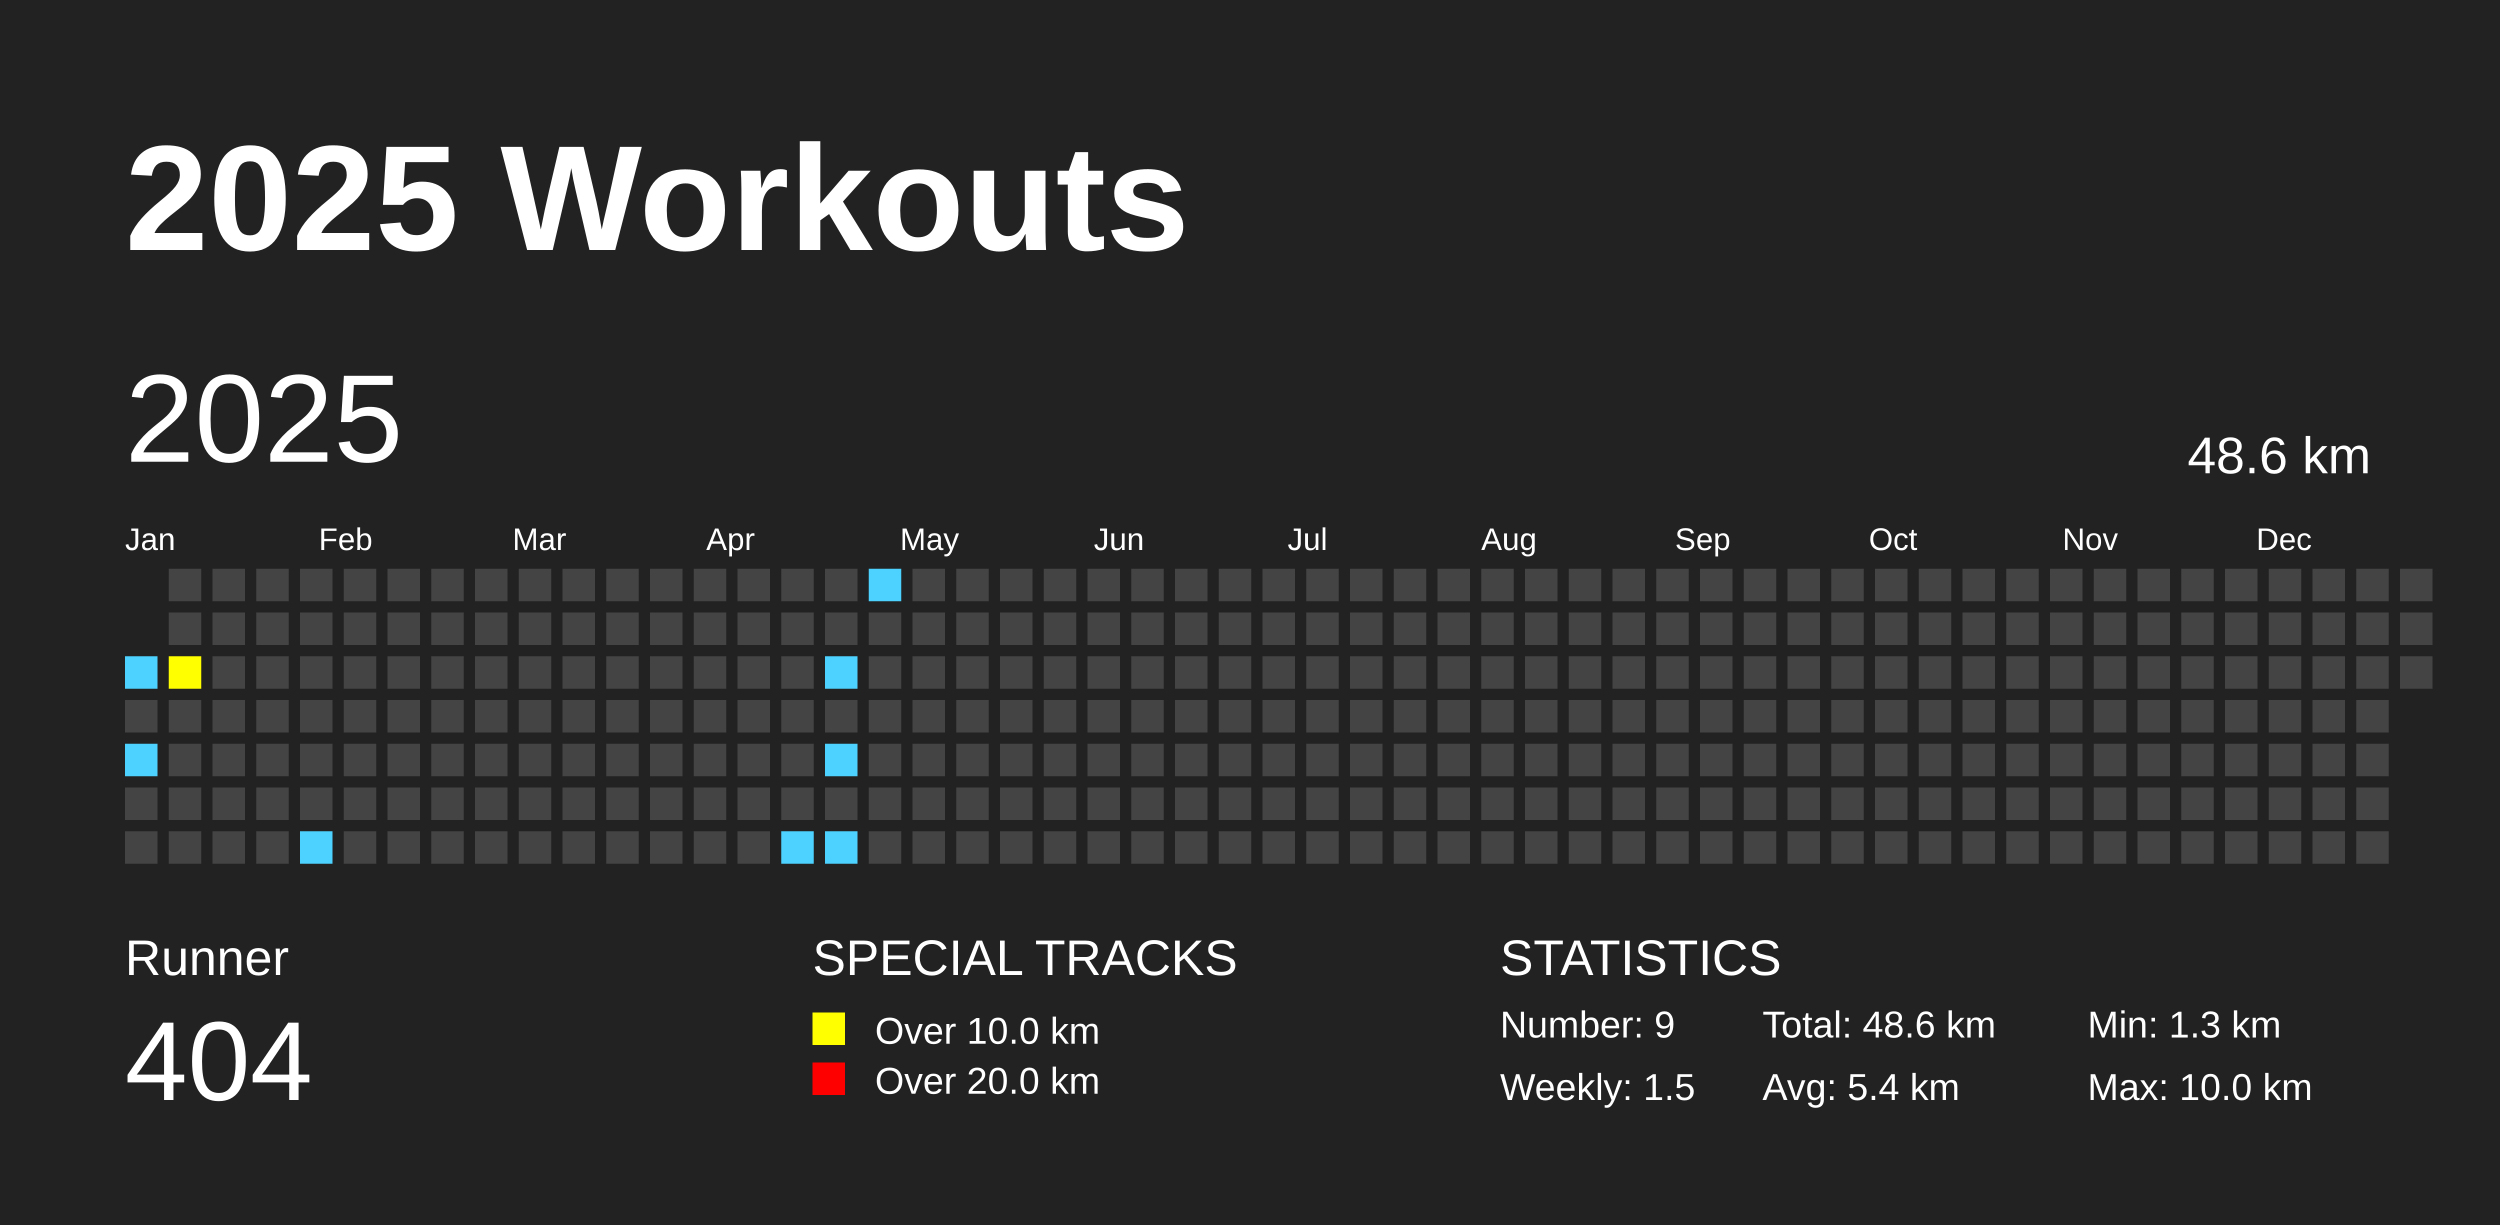
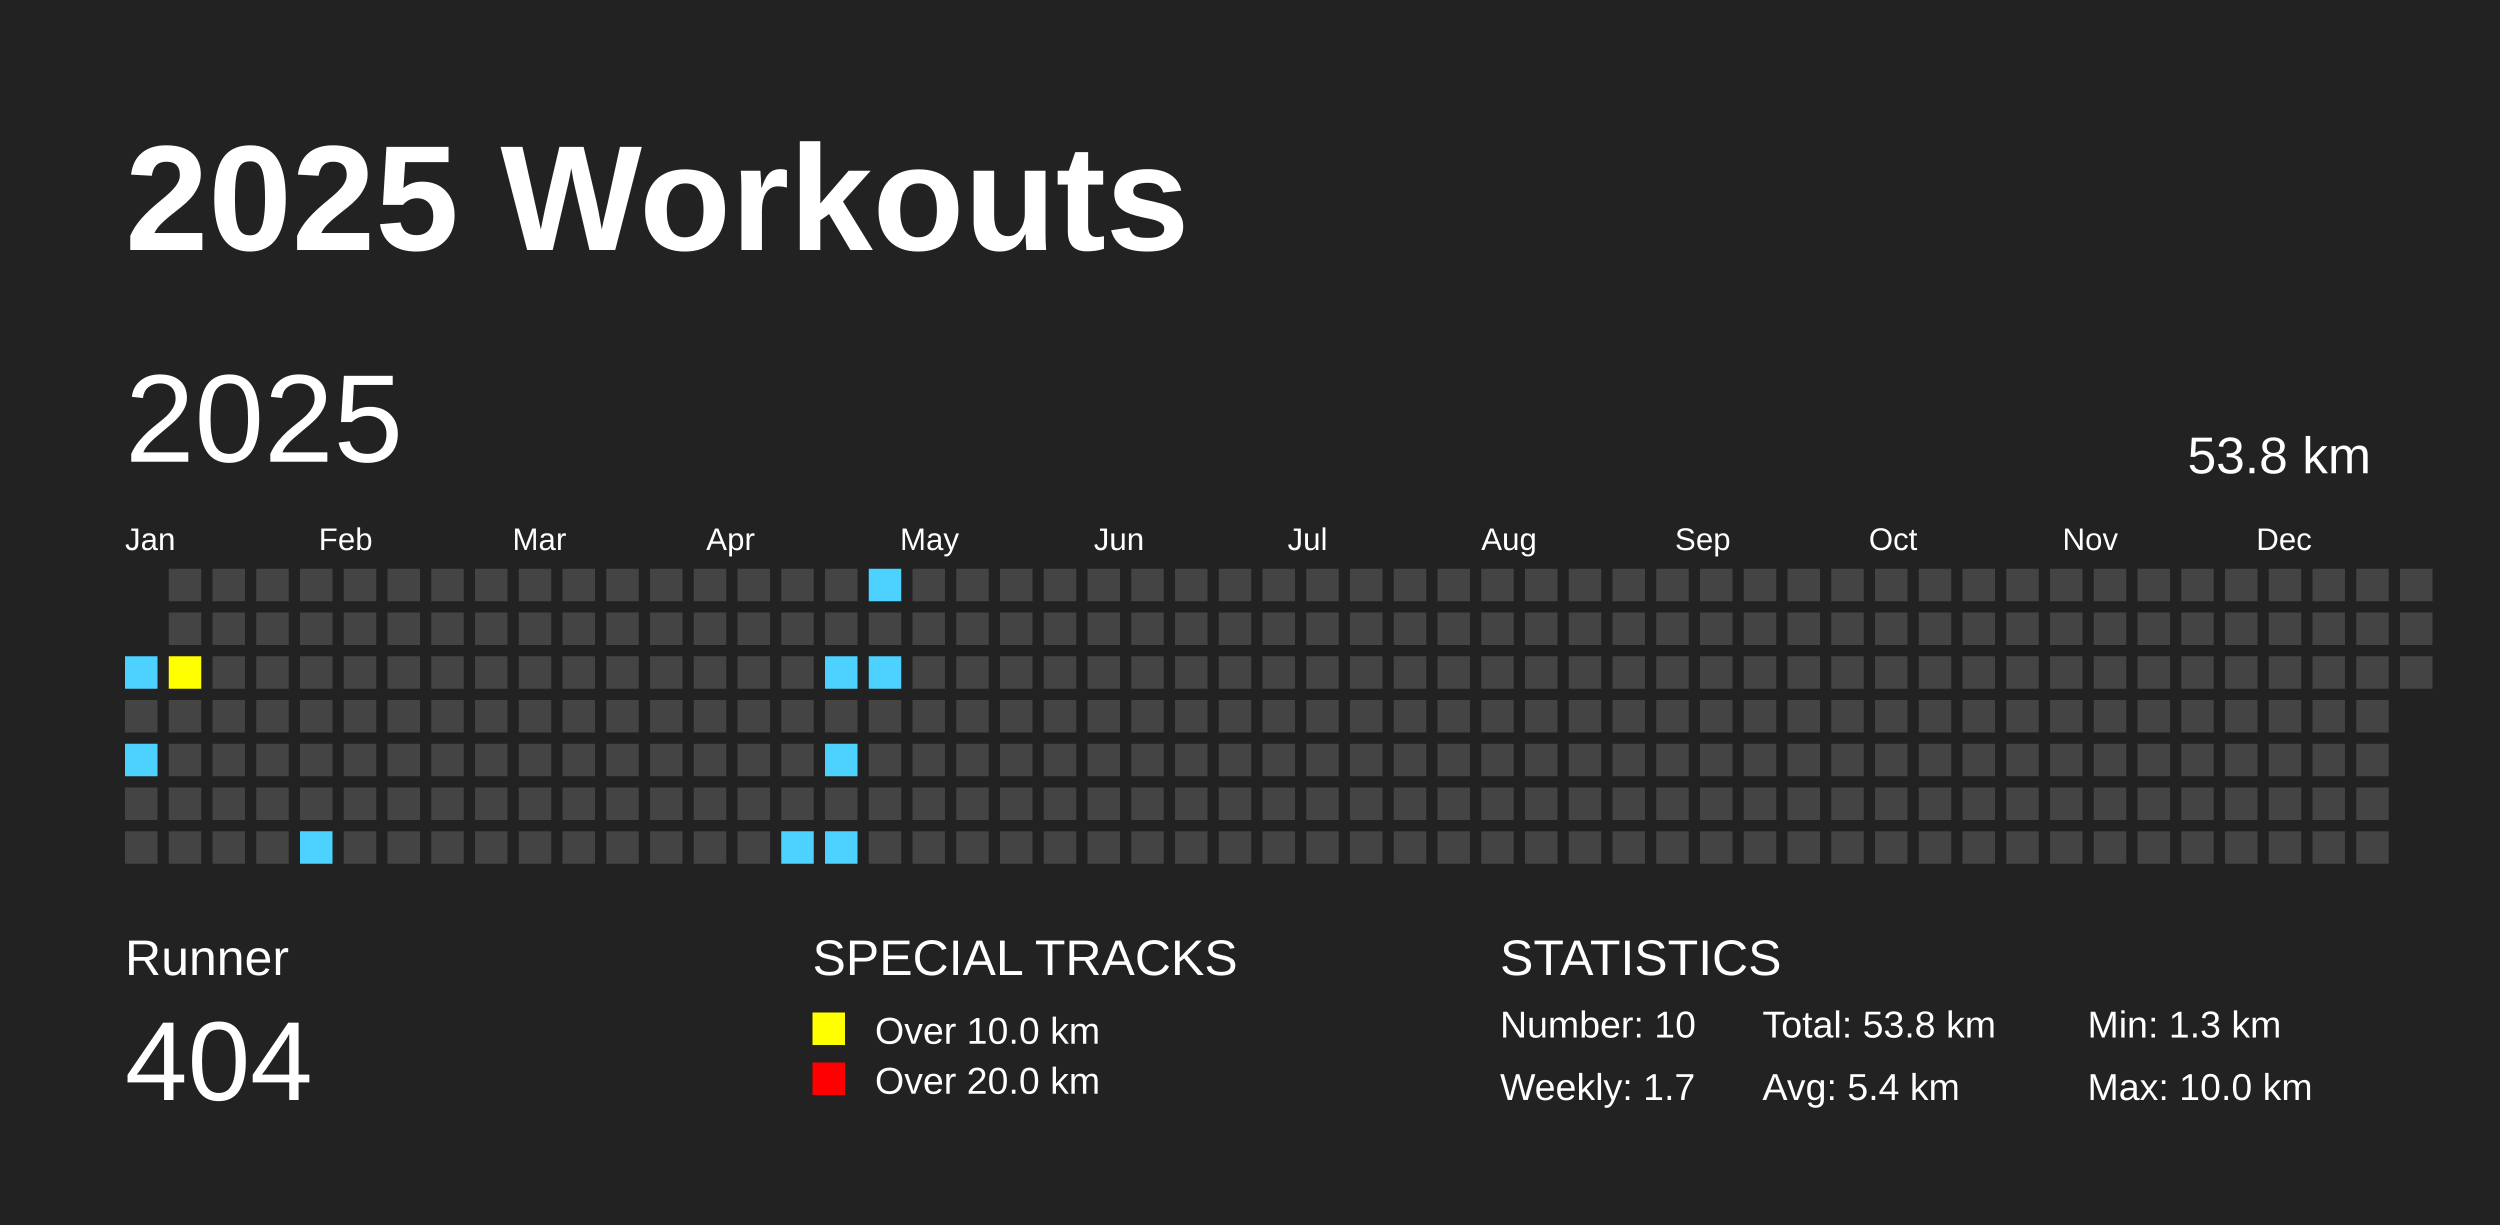
<svg xmlns="http://www.w3.org/2000/svg" baseProfile="full" height="98mm" version="1.1" viewBox="0,0,200,98" width="200mm">
  <defs />
  <rect fill="#222222" height="98" width="200" x="0" y="0" />
  <text fill="#FFFFFF" style="font-size:12px; font-family:Arial; font-weight:bold;" x="10" y="20">2025 Workouts</text>
  <text fill="#FFFFFF" style="font-size:4px; font-family:Arial" x="10" y="78">Runner</text>
  <text fill="#FFFFFF" style="font-size:9px; font-family:Arial" x="10" y="88">404</text>
  <text fill="#FFFFFF" style="font-size:4px; font-family:Arial" x="65" y="78">SPECIAL TRACKS</text>
  <rect fill="yellow" height="2.6" width="2.6" x="65" y="81" />
  <text fill="#FFFFFF" style="font-size:3px; font-family:Arial" x="70" y="83.5">Over 10.0 km</text>
  <rect fill="red" height="2.6" width="2.6" x="65" y="85" />
  <text fill="#FFFFFF" style="font-size:3px; font-family:Arial" x="70" y="87.5">Over 20.0 km</text>
  <text fill="#FFFFFF" style="font-size:4px; font-family:Arial" x="120" y="78">STATISTICS</text>
-   <text fill="#FFFFFF" style="font-size:3px; font-family:Arial" x="120" y="83">Number: 9</text>
-   <text fill="#FFFFFF" style="font-size:3px; font-family:Arial" x="120" y="88">Weekly: 1.5</text>
-   <text fill="#FFFFFF" style="font-size:3px; font-family:Arial" x="141" y="83">Total: 48.6 km</text>
+   <text fill="#FFFFFF" style="font-size:3px; font-family:Arial" x="120" y="83">Number: 10</text>
+   <text fill="#FFFFFF" style="font-size:3px; font-family:Arial" x="120" y="88">Weekly: 1.7</text>
+   <text fill="#FFFFFF" style="font-size:3px; font-family:Arial" x="141" y="83">Total: 53.8 km</text>
  <text fill="#FFFFFF" style="font-size:3px; font-family:Arial" x="141" y="88">Avg: 5.4 km</text>
  <text fill="#FFFFFF" style="font-size:3px; font-family:Arial" x="167" y="83">Min: 1.3 km</text>
  <text fill="#FFFFFF" style="font-size:3px; font-family:Arial" x="167" y="88">Max: 10.0 km</text>
  <text dominant-baseline="hanging" fill="#FFFFFF" style="font-size:10.0px; font-family:Arial;" x="10" y="30">2025</text>
-   <text dominant-baseline="hanging" fill="#FFFFFF" style="font-size:4.125px; font-family:Arial;" x="175" y="35">48.6 km</text>
+   <text dominant-baseline="hanging" fill="#FFFFFF" style="font-size:4.125px; font-family:Arial;" x="175" y="35">53.8 km</text>
  <text fill="#FFFFFF" style="font-size:2.5px; font-family:Arial" x="10.0" y="44">Jan</text>
  <text fill="#FFFFFF" style="font-size:2.5px; font-family:Arial" x="25.5" y="44">Feb</text>
  <text fill="#FFFFFF" style="font-size:2.5px; font-family:Arial" x="41.0" y="44">Mar</text>
  <text fill="#FFFFFF" style="font-size:2.5px; font-family:Arial" x="56.5" y="44">Apr</text>
  <text fill="#FFFFFF" style="font-size:2.5px; font-family:Arial" x="72.0" y="44">May</text>
  <text fill="#FFFFFF" style="font-size:2.5px; font-family:Arial" x="87.5" y="44">Jun</text>
  <text fill="#FFFFFF" style="font-size:2.5px; font-family:Arial" x="103.0" y="44">Jul</text>
  <text fill="#FFFFFF" style="font-size:2.5px; font-family:Arial" x="118.5" y="44">Aug</text>
  <text fill="#FFFFFF" style="font-size:2.5px; font-family:Arial" x="134.0" y="44">Sep</text>
  <text fill="#FFFFFF" style="font-size:2.5px; font-family:Arial" x="149.5" y="44">Oct</text>
  <text fill="#FFFFFF" style="font-size:2.5px; font-family:Arial" x="165.0" y="44">Nov</text>
  <text fill="#FFFFFF" style="font-size:2.5px; font-family:Arial" x="180.5" y="44">Dec</text>
  <rect fill="#4DD2FF" height="2.6" width="2.6" x="10.0" y="52.5" />
  <rect fill="#444444" height="2.6" width="2.6" x="10.0" y="56.0" />
  <rect fill="#4DD2FF" height="2.6" width="2.6" x="10.0" y="59.5" />
  <rect fill="#444444" height="2.6" width="2.6" x="10.0" y="63.0" />
  <rect fill="#444444" height="2.6" width="2.6" x="10.0" y="66.5" />
  <rect fill="#444444" height="2.6" width="2.6" x="13.5" y="45.5" />
  <rect fill="#444444" height="2.6" width="2.6" x="13.5" y="49.0" />
  <rect fill="yellow" height="2.6" width="2.6" x="13.5" y="52.5" />
  <rect fill="#444444" height="2.6" width="2.6" x="13.5" y="56.0" />
  <rect fill="#444444" height="2.6" width="2.6" x="13.5" y="59.5" />
  <rect fill="#444444" height="2.6" width="2.6" x="13.5" y="63.0" />
  <rect fill="#444444" height="2.6" width="2.6" x="13.5" y="66.5" />
  <rect fill="#444444" height="2.6" width="2.6" x="17.0" y="45.5" />
  <rect fill="#444444" height="2.6" width="2.6" x="17.0" y="49.0" />
  <rect fill="#444444" height="2.6" width="2.6" x="17.0" y="52.5" />
  <rect fill="#444444" height="2.6" width="2.6" x="17.0" y="56.0" />
  <rect fill="#444444" height="2.6" width="2.6" x="17.0" y="59.5" />
  <rect fill="#444444" height="2.6" width="2.6" x="17.0" y="63.0" />
  <rect fill="#444444" height="2.6" width="2.6" x="17.0" y="66.5" />
  <rect fill="#444444" height="2.6" width="2.6" x="20.5" y="45.5" />
  <rect fill="#444444" height="2.6" width="2.6" x="20.5" y="49.0" />
  <rect fill="#444444" height="2.6" width="2.6" x="20.5" y="52.5" />
  <rect fill="#444444" height="2.6" width="2.6" x="20.5" y="56.0" />
  <rect fill="#444444" height="2.6" width="2.6" x="20.5" y="59.5" />
  <rect fill="#444444" height="2.6" width="2.6" x="20.5" y="63.0" />
  <rect fill="#444444" height="2.6" width="2.6" x="20.5" y="66.5" />
  <rect fill="#444444" height="2.6" width="2.6" x="24.0" y="45.5" />
  <rect fill="#444444" height="2.6" width="2.6" x="24.0" y="49.0" />
  <rect fill="#444444" height="2.6" width="2.6" x="24.0" y="52.5" />
  <rect fill="#444444" height="2.6" width="2.6" x="24.0" y="56.0" />
  <rect fill="#444444" height="2.6" width="2.6" x="24.0" y="59.5" />
  <rect fill="#444444" height="2.6" width="2.6" x="24.0" y="63.0" />
  <rect fill="#4DD2FF" height="2.6" width="2.6" x="24.0" y="66.5" />
  <rect fill="#444444" height="2.6" width="2.6" x="27.5" y="45.5" />
  <rect fill="#444444" height="2.6" width="2.6" x="27.5" y="49.0" />
  <rect fill="#444444" height="2.6" width="2.6" x="27.5" y="52.5" />
  <rect fill="#444444" height="2.6" width="2.6" x="27.5" y="56.0" />
  <rect fill="#444444" height="2.6" width="2.6" x="27.5" y="59.5" />
  <rect fill="#444444" height="2.6" width="2.6" x="27.5" y="63.0" />
  <rect fill="#444444" height="2.6" width="2.6" x="27.5" y="66.5" />
  <rect fill="#444444" height="2.6" width="2.6" x="31.0" y="45.5" />
  <rect fill="#444444" height="2.6" width="2.6" x="31.0" y="49.0" />
  <rect fill="#444444" height="2.6" width="2.6" x="31.0" y="52.5" />
  <rect fill="#444444" height="2.6" width="2.6" x="31.0" y="56.0" />
  <rect fill="#444444" height="2.6" width="2.6" x="31.0" y="59.5" />
  <rect fill="#444444" height="2.6" width="2.6" x="31.0" y="63.0" />
  <rect fill="#444444" height="2.6" width="2.6" x="31.0" y="66.5" />
  <rect fill="#444444" height="2.6" width="2.6" x="34.5" y="45.5" />
  <rect fill="#444444" height="2.6" width="2.6" x="34.5" y="49.0" />
  <rect fill="#444444" height="2.6" width="2.6" x="34.5" y="52.5" />
  <rect fill="#444444" height="2.6" width="2.6" x="34.5" y="56.0" />
  <rect fill="#444444" height="2.6" width="2.6" x="34.5" y="59.5" />
  <rect fill="#444444" height="2.6" width="2.6" x="34.5" y="63.0" />
  <rect fill="#444444" height="2.6" width="2.6" x="34.5" y="66.5" />
  <rect fill="#444444" height="2.6" width="2.6" x="38.0" y="45.5" />
  <rect fill="#444444" height="2.6" width="2.6" x="38.0" y="49.0" />
  <rect fill="#444444" height="2.6" width="2.6" x="38.0" y="52.5" />
  <rect fill="#444444" height="2.6" width="2.6" x="38.0" y="56.0" />
  <rect fill="#444444" height="2.6" width="2.6" x="38.0" y="59.5" />
  <rect fill="#444444" height="2.6" width="2.6" x="38.0" y="63.0" />
  <rect fill="#444444" height="2.6" width="2.6" x="38.0" y="66.5" />
  <rect fill="#444444" height="2.6" width="2.6" x="41.5" y="45.5" />
  <rect fill="#444444" height="2.6" width="2.6" x="41.5" y="49.0" />
  <rect fill="#444444" height="2.6" width="2.6" x="41.5" y="52.5" />
  <rect fill="#444444" height="2.6" width="2.6" x="41.5" y="56.0" />
  <rect fill="#444444" height="2.6" width="2.6" x="41.5" y="59.5" />
  <rect fill="#444444" height="2.6" width="2.6" x="41.5" y="63.0" />
  <rect fill="#444444" height="2.6" width="2.6" x="41.5" y="66.5" />
  <rect fill="#444444" height="2.6" width="2.6" x="45.0" y="45.5" />
  <rect fill="#444444" height="2.6" width="2.6" x="45.0" y="49.0" />
  <rect fill="#444444" height="2.6" width="2.6" x="45.0" y="52.5" />
  <rect fill="#444444" height="2.6" width="2.6" x="45.0" y="56.0" />
  <rect fill="#444444" height="2.6" width="2.6" x="45.0" y="59.5" />
  <rect fill="#444444" height="2.6" width="2.6" x="45.0" y="63.0" />
  <rect fill="#444444" height="2.6" width="2.6" x="45.0" y="66.5" />
  <rect fill="#444444" height="2.6" width="2.6" x="48.5" y="45.5" />
  <rect fill="#444444" height="2.6" width="2.6" x="48.5" y="49.0" />
  <rect fill="#444444" height="2.6" width="2.6" x="48.5" y="52.5" />
  <rect fill="#444444" height="2.6" width="2.6" x="48.5" y="56.0" />
  <rect fill="#444444" height="2.6" width="2.6" x="48.5" y="59.5" />
  <rect fill="#444444" height="2.6" width="2.6" x="48.5" y="63.0" />
  <rect fill="#444444" height="2.6" width="2.6" x="48.5" y="66.5" />
  <rect fill="#444444" height="2.6" width="2.6" x="52.0" y="45.5" />
  <rect fill="#444444" height="2.6" width="2.6" x="52.0" y="49.0" />
  <rect fill="#444444" height="2.6" width="2.6" x="52.0" y="52.5" />
  <rect fill="#444444" height="2.6" width="2.6" x="52.0" y="56.0" />
  <rect fill="#444444" height="2.6" width="2.6" x="52.0" y="59.5" />
  <rect fill="#444444" height="2.6" width="2.6" x="52.0" y="63.0" />
  <rect fill="#444444" height="2.6" width="2.6" x="52.0" y="66.5" />
  <rect fill="#444444" height="2.6" width="2.6" x="55.5" y="45.5" />
  <rect fill="#444444" height="2.6" width="2.6" x="55.5" y="49.0" />
  <rect fill="#444444" height="2.6" width="2.6" x="55.5" y="52.5" />
  <rect fill="#444444" height="2.6" width="2.6" x="55.5" y="56.0" />
  <rect fill="#444444" height="2.6" width="2.6" x="55.5" y="59.5" />
  <rect fill="#444444" height="2.6" width="2.6" x="55.5" y="63.0" />
  <rect fill="#444444" height="2.6" width="2.6" x="55.5" y="66.5" />
  <rect fill="#444444" height="2.6" width="2.6" x="59.0" y="45.5" />
  <rect fill="#444444" height="2.6" width="2.6" x="59.0" y="49.0" />
  <rect fill="#444444" height="2.6" width="2.6" x="59.0" y="52.5" />
  <rect fill="#444444" height="2.6" width="2.6" x="59.0" y="56.0" />
  <rect fill="#444444" height="2.6" width="2.6" x="59.0" y="59.5" />
  <rect fill="#444444" height="2.6" width="2.6" x="59.0" y="63.0" />
  <rect fill="#444444" height="2.6" width="2.6" x="59.0" y="66.5" />
  <rect fill="#444444" height="2.6" width="2.6" x="62.5" y="45.5" />
  <rect fill="#444444" height="2.6" width="2.6" x="62.5" y="49.0" />
  <rect fill="#444444" height="2.6" width="2.6" x="62.5" y="52.5" />
  <rect fill="#444444" height="2.6" width="2.6" x="62.5" y="56.0" />
  <rect fill="#444444" height="2.6" width="2.6" x="62.5" y="59.5" />
  <rect fill="#444444" height="2.6" width="2.6" x="62.5" y="63.0" />
  <rect fill="#4DD2FF" height="2.6" width="2.6" x="62.5" y="66.5" />
  <rect fill="#444444" height="2.6" width="2.6" x="66.0" y="45.5" />
  <rect fill="#444444" height="2.6" width="2.6" x="66.0" y="49.0" />
  <rect fill="#4DD2FF" height="2.6" width="2.6" x="66.0" y="52.5" />
  <rect fill="#444444" height="2.6" width="2.6" x="66.0" y="56.0" />
  <rect fill="#4DD2FF" height="2.6" width="2.6" x="66.0" y="59.5" />
  <rect fill="#444444" height="2.6" width="2.6" x="66.0" y="63.0" />
  <rect fill="#4DD2FF" height="2.6" width="2.6" x="66.0" y="66.5" />
  <rect fill="#4DD2FF" height="2.6" width="2.6" x="69.5" y="45.5" />
  <rect fill="#444444" height="2.6" width="2.6" x="69.5" y="49.0" />
-   <rect fill="#444444" height="2.6" width="2.6" x="69.5" y="52.5" />
+   <rect fill="#4DD2FF" height="2.6" width="2.6" x="69.5" y="52.5" />
  <rect fill="#444444" height="2.6" width="2.6" x="69.5" y="56.0" />
  <rect fill="#444444" height="2.6" width="2.6" x="69.5" y="59.5" />
  <rect fill="#444444" height="2.6" width="2.6" x="69.5" y="63.0" />
  <rect fill="#444444" height="2.6" width="2.6" x="69.5" y="66.5" />
  <rect fill="#444444" height="2.6" width="2.6" x="73.0" y="45.5" />
  <rect fill="#444444" height="2.6" width="2.6" x="73.0" y="49.0" />
  <rect fill="#444444" height="2.6" width="2.6" x="73.0" y="52.5" />
  <rect fill="#444444" height="2.6" width="2.6" x="73.0" y="56.0" />
  <rect fill="#444444" height="2.6" width="2.6" x="73.0" y="59.5" />
  <rect fill="#444444" height="2.6" width="2.6" x="73.0" y="63.0" />
  <rect fill="#444444" height="2.6" width="2.6" x="73.0" y="66.5" />
  <rect fill="#444444" height="2.6" width="2.6" x="76.5" y="45.5" />
  <rect fill="#444444" height="2.6" width="2.6" x="76.5" y="49.0" />
  <rect fill="#444444" height="2.6" width="2.6" x="76.5" y="52.5" />
  <rect fill="#444444" height="2.6" width="2.6" x="76.5" y="56.0" />
  <rect fill="#444444" height="2.6" width="2.6" x="76.5" y="59.5" />
  <rect fill="#444444" height="2.6" width="2.6" x="76.5" y="63.0" />
  <rect fill="#444444" height="2.6" width="2.6" x="76.5" y="66.5" />
  <rect fill="#444444" height="2.6" width="2.6" x="80.0" y="45.5" />
  <rect fill="#444444" height="2.6" width="2.6" x="80.0" y="49.0" />
  <rect fill="#444444" height="2.6" width="2.6" x="80.0" y="52.5" />
  <rect fill="#444444" height="2.6" width="2.6" x="80.0" y="56.0" />
  <rect fill="#444444" height="2.6" width="2.6" x="80.0" y="59.5" />
  <rect fill="#444444" height="2.6" width="2.6" x="80.0" y="63.0" />
  <rect fill="#444444" height="2.6" width="2.6" x="80.0" y="66.5" />
  <rect fill="#444444" height="2.6" width="2.6" x="83.5" y="45.5" />
  <rect fill="#444444" height="2.6" width="2.6" x="83.5" y="49.0" />
  <rect fill="#444444" height="2.6" width="2.6" x="83.5" y="52.5" />
  <rect fill="#444444" height="2.6" width="2.6" x="83.5" y="56.0" />
  <rect fill="#444444" height="2.6" width="2.6" x="83.5" y="59.5" />
  <rect fill="#444444" height="2.6" width="2.6" x="83.5" y="63.0" />
  <rect fill="#444444" height="2.6" width="2.6" x="83.5" y="66.5" />
  <rect fill="#444444" height="2.6" width="2.6" x="87.0" y="45.5" />
  <rect fill="#444444" height="2.6" width="2.6" x="87.0" y="49.0" />
  <rect fill="#444444" height="2.6" width="2.6" x="87.0" y="52.5" />
  <rect fill="#444444" height="2.6" width="2.6" x="87.0" y="56.0" />
  <rect fill="#444444" height="2.6" width="2.6" x="87.0" y="59.5" />
  <rect fill="#444444" height="2.6" width="2.6" x="87.0" y="63.0" />
  <rect fill="#444444" height="2.6" width="2.6" x="87.0" y="66.5" />
  <rect fill="#444444" height="2.6" width="2.6" x="90.5" y="45.5" />
  <rect fill="#444444" height="2.6" width="2.6" x="90.5" y="49.0" />
  <rect fill="#444444" height="2.6" width="2.6" x="90.5" y="52.5" />
  <rect fill="#444444" height="2.6" width="2.6" x="90.5" y="56.0" />
  <rect fill="#444444" height="2.6" width="2.6" x="90.5" y="59.5" />
  <rect fill="#444444" height="2.6" width="2.6" x="90.5" y="63.0" />
  <rect fill="#444444" height="2.6" width="2.6" x="90.5" y="66.5" />
  <rect fill="#444444" height="2.6" width="2.6" x="94.0" y="45.5" />
  <rect fill="#444444" height="2.6" width="2.6" x="94.0" y="49.0" />
  <rect fill="#444444" height="2.6" width="2.6" x="94.0" y="52.5" />
  <rect fill="#444444" height="2.6" width="2.6" x="94.0" y="56.0" />
  <rect fill="#444444" height="2.6" width="2.6" x="94.0" y="59.5" />
  <rect fill="#444444" height="2.6" width="2.6" x="94.0" y="63.0" />
  <rect fill="#444444" height="2.6" width="2.6" x="94.0" y="66.5" />
  <rect fill="#444444" height="2.6" width="2.6" x="97.5" y="45.5" />
  <rect fill="#444444" height="2.6" width="2.6" x="97.5" y="49.0" />
  <rect fill="#444444" height="2.6" width="2.6" x="97.5" y="52.5" />
  <rect fill="#444444" height="2.6" width="2.6" x="97.5" y="56.0" />
  <rect fill="#444444" height="2.6" width="2.6" x="97.5" y="59.5" />
  <rect fill="#444444" height="2.6" width="2.6" x="97.5" y="63.0" />
  <rect fill="#444444" height="2.6" width="2.6" x="97.5" y="66.5" />
  <rect fill="#444444" height="2.6" width="2.6" x="101.0" y="45.5" />
  <rect fill="#444444" height="2.6" width="2.6" x="101.0" y="49.0" />
  <rect fill="#444444" height="2.6" width="2.6" x="101.0" y="52.5" />
  <rect fill="#444444" height="2.6" width="2.6" x="101.0" y="56.0" />
  <rect fill="#444444" height="2.6" width="2.6" x="101.0" y="59.5" />
  <rect fill="#444444" height="2.6" width="2.6" x="101.0" y="63.0" />
  <rect fill="#444444" height="2.6" width="2.6" x="101.0" y="66.5" />
  <rect fill="#444444" height="2.6" width="2.6" x="104.5" y="45.5" />
  <rect fill="#444444" height="2.6" width="2.6" x="104.5" y="49.0" />
  <rect fill="#444444" height="2.6" width="2.6" x="104.5" y="52.5" />
  <rect fill="#444444" height="2.6" width="2.6" x="104.5" y="56.0" />
  <rect fill="#444444" height="2.6" width="2.6" x="104.5" y="59.5" />
  <rect fill="#444444" height="2.6" width="2.6" x="104.5" y="63.0" />
  <rect fill="#444444" height="2.6" width="2.6" x="104.5" y="66.5" />
  <rect fill="#444444" height="2.6" width="2.6" x="108.0" y="45.5" />
  <rect fill="#444444" height="2.6" width="2.6" x="108.0" y="49.0" />
  <rect fill="#444444" height="2.6" width="2.6" x="108.0" y="52.5" />
  <rect fill="#444444" height="2.6" width="2.6" x="108.0" y="56.0" />
  <rect fill="#444444" height="2.6" width="2.6" x="108.0" y="59.5" />
  <rect fill="#444444" height="2.6" width="2.6" x="108.0" y="63.0" />
  <rect fill="#444444" height="2.6" width="2.6" x="108.0" y="66.5" />
  <rect fill="#444444" height="2.6" width="2.6" x="111.5" y="45.5" />
  <rect fill="#444444" height="2.6" width="2.6" x="111.5" y="49.0" />
  <rect fill="#444444" height="2.6" width="2.6" x="111.5" y="52.5" />
  <rect fill="#444444" height="2.6" width="2.6" x="111.5" y="56.0" />
  <rect fill="#444444" height="2.6" width="2.6" x="111.5" y="59.5" />
  <rect fill="#444444" height="2.6" width="2.6" x="111.5" y="63.0" />
  <rect fill="#444444" height="2.6" width="2.6" x="111.5" y="66.5" />
  <rect fill="#444444" height="2.6" width="2.6" x="115.0" y="45.5" />
  <rect fill="#444444" height="2.6" width="2.6" x="115.0" y="49.0" />
  <rect fill="#444444" height="2.6" width="2.6" x="115.0" y="52.5" />
  <rect fill="#444444" height="2.6" width="2.6" x="115.0" y="56.0" />
  <rect fill="#444444" height="2.6" width="2.6" x="115.0" y="59.5" />
  <rect fill="#444444" height="2.6" width="2.6" x="115.0" y="63.0" />
  <rect fill="#444444" height="2.6" width="2.6" x="115.0" y="66.5" />
  <rect fill="#444444" height="2.6" width="2.6" x="118.5" y="45.5" />
  <rect fill="#444444" height="2.6" width="2.6" x="118.5" y="49.0" />
  <rect fill="#444444" height="2.6" width="2.6" x="118.5" y="52.5" />
  <rect fill="#444444" height="2.6" width="2.6" x="118.5" y="56.0" />
  <rect fill="#444444" height="2.6" width="2.6" x="118.5" y="59.5" />
  <rect fill="#444444" height="2.6" width="2.6" x="118.5" y="63.0" />
  <rect fill="#444444" height="2.6" width="2.6" x="118.5" y="66.5" />
  <rect fill="#444444" height="2.6" width="2.6" x="122.0" y="45.5" />
  <rect fill="#444444" height="2.6" width="2.6" x="122.0" y="49.0" />
  <rect fill="#444444" height="2.6" width="2.6" x="122.0" y="52.5" />
  <rect fill="#444444" height="2.6" width="2.6" x="122.0" y="56.0" />
  <rect fill="#444444" height="2.6" width="2.6" x="122.0" y="59.5" />
  <rect fill="#444444" height="2.6" width="2.6" x="122.0" y="63.0" />
  <rect fill="#444444" height="2.6" width="2.6" x="122.0" y="66.5" />
  <rect fill="#444444" height="2.6" width="2.6" x="125.5" y="45.5" />
  <rect fill="#444444" height="2.6" width="2.6" x="125.5" y="49.0" />
  <rect fill="#444444" height="2.6" width="2.6" x="125.5" y="52.5" />
  <rect fill="#444444" height="2.6" width="2.6" x="125.5" y="56.0" />
  <rect fill="#444444" height="2.6" width="2.6" x="125.5" y="59.5" />
  <rect fill="#444444" height="2.6" width="2.6" x="125.5" y="63.0" />
  <rect fill="#444444" height="2.6" width="2.6" x="125.5" y="66.5" />
  <rect fill="#444444" height="2.6" width="2.6" x="129.0" y="45.5" />
  <rect fill="#444444" height="2.6" width="2.6" x="129.0" y="49.0" />
  <rect fill="#444444" height="2.6" width="2.6" x="129.0" y="52.5" />
  <rect fill="#444444" height="2.6" width="2.6" x="129.0" y="56.0" />
  <rect fill="#444444" height="2.6" width="2.6" x="129.0" y="59.5" />
  <rect fill="#444444" height="2.6" width="2.6" x="129.0" y="63.0" />
  <rect fill="#444444" height="2.6" width="2.6" x="129.0" y="66.5" />
  <rect fill="#444444" height="2.6" width="2.6" x="132.5" y="45.5" />
  <rect fill="#444444" height="2.6" width="2.6" x="132.5" y="49.0" />
  <rect fill="#444444" height="2.6" width="2.6" x="132.5" y="52.5" />
  <rect fill="#444444" height="2.6" width="2.6" x="132.5" y="56.0" />
  <rect fill="#444444" height="2.6" width="2.6" x="132.5" y="59.5" />
  <rect fill="#444444" height="2.6" width="2.6" x="132.5" y="63.0" />
  <rect fill="#444444" height="2.6" width="2.6" x="132.5" y="66.5" />
  <rect fill="#444444" height="2.6" width="2.6" x="136.0" y="45.5" />
  <rect fill="#444444" height="2.6" width="2.6" x="136.0" y="49.0" />
  <rect fill="#444444" height="2.6" width="2.6" x="136.0" y="52.5" />
  <rect fill="#444444" height="2.6" width="2.6" x="136.0" y="56.0" />
  <rect fill="#444444" height="2.6" width="2.6" x="136.0" y="59.5" />
  <rect fill="#444444" height="2.6" width="2.6" x="136.0" y="63.0" />
  <rect fill="#444444" height="2.6" width="2.6" x="136.0" y="66.5" />
  <rect fill="#444444" height="2.6" width="2.6" x="139.5" y="45.5" />
  <rect fill="#444444" height="2.6" width="2.6" x="139.5" y="49.0" />
  <rect fill="#444444" height="2.6" width="2.6" x="139.5" y="52.5" />
  <rect fill="#444444" height="2.6" width="2.6" x="139.5" y="56.0" />
  <rect fill="#444444" height="2.6" width="2.6" x="139.5" y="59.5" />
  <rect fill="#444444" height="2.6" width="2.6" x="139.5" y="63.0" />
  <rect fill="#444444" height="2.6" width="2.6" x="139.5" y="66.5" />
  <rect fill="#444444" height="2.6" width="2.6" x="143.0" y="45.5" />
  <rect fill="#444444" height="2.6" width="2.6" x="143.0" y="49.0" />
  <rect fill="#444444" height="2.6" width="2.6" x="143.0" y="52.5" />
  <rect fill="#444444" height="2.6" width="2.6" x="143.0" y="56.0" />
  <rect fill="#444444" height="2.6" width="2.6" x="143.0" y="59.5" />
  <rect fill="#444444" height="2.6" width="2.6" x="143.0" y="63.0" />
  <rect fill="#444444" height="2.6" width="2.6" x="143.0" y="66.5" />
  <rect fill="#444444" height="2.6" width="2.6" x="146.5" y="45.5" />
  <rect fill="#444444" height="2.6" width="2.6" x="146.5" y="49.0" />
  <rect fill="#444444" height="2.6" width="2.6" x="146.5" y="52.5" />
  <rect fill="#444444" height="2.6" width="2.6" x="146.5" y="56.0" />
  <rect fill="#444444" height="2.6" width="2.6" x="146.5" y="59.5" />
  <rect fill="#444444" height="2.6" width="2.6" x="146.5" y="63.0" />
  <rect fill="#444444" height="2.6" width="2.6" x="146.5" y="66.5" />
  <rect fill="#444444" height="2.6" width="2.6" x="150.0" y="45.5" />
  <rect fill="#444444" height="2.6" width="2.6" x="150.0" y="49.0" />
  <rect fill="#444444" height="2.6" width="2.6" x="150.0" y="52.5" />
  <rect fill="#444444" height="2.6" width="2.6" x="150.0" y="56.0" />
  <rect fill="#444444" height="2.6" width="2.6" x="150.0" y="59.5" />
  <rect fill="#444444" height="2.6" width="2.6" x="150.0" y="63.0" />
  <rect fill="#444444" height="2.6" width="2.6" x="150.0" y="66.5" />
  <rect fill="#444444" height="2.6" width="2.6" x="153.5" y="45.5" />
  <rect fill="#444444" height="2.6" width="2.6" x="153.5" y="49.0" />
  <rect fill="#444444" height="2.6" width="2.6" x="153.5" y="52.5" />
  <rect fill="#444444" height="2.6" width="2.6" x="153.5" y="56.0" />
  <rect fill="#444444" height="2.6" width="2.6" x="153.5" y="59.5" />
  <rect fill="#444444" height="2.6" width="2.6" x="153.5" y="63.0" />
  <rect fill="#444444" height="2.6" width="2.6" x="153.5" y="66.5" />
  <rect fill="#444444" height="2.6" width="2.6" x="157.0" y="45.5" />
  <rect fill="#444444" height="2.6" width="2.6" x="157.0" y="49.0" />
  <rect fill="#444444" height="2.6" width="2.6" x="157.0" y="52.5" />
  <rect fill="#444444" height="2.6" width="2.6" x="157.0" y="56.0" />
  <rect fill="#444444" height="2.6" width="2.6" x="157.0" y="59.5" />
  <rect fill="#444444" height="2.6" width="2.6" x="157.0" y="63.0" />
  <rect fill="#444444" height="2.6" width="2.6" x="157.0" y="66.5" />
  <rect fill="#444444" height="2.6" width="2.6" x="160.5" y="45.5" />
  <rect fill="#444444" height="2.6" width="2.6" x="160.5" y="49.0" />
  <rect fill="#444444" height="2.6" width="2.6" x="160.5" y="52.5" />
  <rect fill="#444444" height="2.6" width="2.6" x="160.5" y="56.0" />
  <rect fill="#444444" height="2.6" width="2.6" x="160.5" y="59.5" />
  <rect fill="#444444" height="2.6" width="2.6" x="160.5" y="63.0" />
  <rect fill="#444444" height="2.6" width="2.6" x="160.5" y="66.5" />
  <rect fill="#444444" height="2.6" width="2.6" x="164.0" y="45.5" />
  <rect fill="#444444" height="2.6" width="2.6" x="164.0" y="49.0" />
  <rect fill="#444444" height="2.6" width="2.6" x="164.0" y="52.5" />
  <rect fill="#444444" height="2.6" width="2.6" x="164.0" y="56.0" />
  <rect fill="#444444" height="2.6" width="2.6" x="164.0" y="59.5" />
  <rect fill="#444444" height="2.6" width="2.6" x="164.0" y="63.0" />
  <rect fill="#444444" height="2.6" width="2.6" x="164.0" y="66.5" />
  <rect fill="#444444" height="2.6" width="2.6" x="167.5" y="45.5" />
  <rect fill="#444444" height="2.6" width="2.6" x="167.5" y="49.0" />
  <rect fill="#444444" height="2.6" width="2.6" x="167.5" y="52.5" />
  <rect fill="#444444" height="2.6" width="2.6" x="167.5" y="56.0" />
  <rect fill="#444444" height="2.6" width="2.6" x="167.5" y="59.5" />
  <rect fill="#444444" height="2.6" width="2.6" x="167.5" y="63.0" />
  <rect fill="#444444" height="2.6" width="2.6" x="167.5" y="66.5" />
  <rect fill="#444444" height="2.6" width="2.6" x="171.0" y="45.5" />
  <rect fill="#444444" height="2.6" width="2.6" x="171.0" y="49.0" />
  <rect fill="#444444" height="2.6" width="2.6" x="171.0" y="52.5" />
  <rect fill="#444444" height="2.6" width="2.6" x="171.0" y="56.0" />
  <rect fill="#444444" height="2.6" width="2.6" x="171.0" y="59.5" />
  <rect fill="#444444" height="2.6" width="2.6" x="171.0" y="63.0" />
  <rect fill="#444444" height="2.6" width="2.6" x="171.0" y="66.5" />
  <rect fill="#444444" height="2.6" width="2.6" x="174.5" y="45.5" />
  <rect fill="#444444" height="2.6" width="2.6" x="174.5" y="49.0" />
  <rect fill="#444444" height="2.6" width="2.6" x="174.5" y="52.5" />
  <rect fill="#444444" height="2.6" width="2.6" x="174.5" y="56.0" />
  <rect fill="#444444" height="2.6" width="2.6" x="174.5" y="59.5" />
  <rect fill="#444444" height="2.6" width="2.6" x="174.5" y="63.0" />
  <rect fill="#444444" height="2.6" width="2.6" x="174.5" y="66.5" />
  <rect fill="#444444" height="2.6" width="2.6" x="178.0" y="45.5" />
  <rect fill="#444444" height="2.6" width="2.6" x="178.0" y="49.0" />
  <rect fill="#444444" height="2.6" width="2.6" x="178.0" y="52.5" />
  <rect fill="#444444" height="2.6" width="2.6" x="178.0" y="56.0" />
  <rect fill="#444444" height="2.6" width="2.6" x="178.0" y="59.5" />
  <rect fill="#444444" height="2.6" width="2.6" x="178.0" y="63.0" />
  <rect fill="#444444" height="2.6" width="2.6" x="178.0" y="66.5" />
  <rect fill="#444444" height="2.6" width="2.6" x="181.5" y="45.5" />
  <rect fill="#444444" height="2.6" width="2.6" x="181.5" y="49.0" />
  <rect fill="#444444" height="2.6" width="2.6" x="181.5" y="52.5" />
  <rect fill="#444444" height="2.6" width="2.6" x="181.5" y="56.0" />
  <rect fill="#444444" height="2.6" width="2.6" x="181.5" y="59.5" />
  <rect fill="#444444" height="2.6" width="2.6" x="181.5" y="63.0" />
  <rect fill="#444444" height="2.6" width="2.6" x="181.5" y="66.5" />
  <rect fill="#444444" height="2.6" width="2.6" x="185.0" y="45.5" />
  <rect fill="#444444" height="2.6" width="2.6" x="185.0" y="49.0" />
  <rect fill="#444444" height="2.6" width="2.6" x="185.0" y="52.5" />
  <rect fill="#444444" height="2.6" width="2.6" x="185.0" y="56.0" />
  <rect fill="#444444" height="2.6" width="2.6" x="185.0" y="59.5" />
  <rect fill="#444444" height="2.6" width="2.6" x="185.0" y="63.0" />
  <rect fill="#444444" height="2.6" width="2.6" x="185.0" y="66.5" />
  <rect fill="#444444" height="2.6" width="2.6" x="188.5" y="45.5" />
  <rect fill="#444444" height="2.6" width="2.6" x="188.5" y="49.0" />
  <rect fill="#444444" height="2.6" width="2.6" x="188.5" y="52.5" />
  <rect fill="#444444" height="2.6" width="2.6" x="188.5" y="56.0" />
  <rect fill="#444444" height="2.6" width="2.6" x="188.5" y="59.5" />
  <rect fill="#444444" height="2.6" width="2.6" x="188.5" y="63.0" />
  <rect fill="#444444" height="2.6" width="2.6" x="188.5" y="66.5" />
  <rect fill="#444444" height="2.6" width="2.6" x="192.0" y="45.5" />
  <rect fill="#444444" height="2.6" width="2.6" x="192.0" y="49.0" />
  <rect fill="#444444" height="2.6" width="2.6" x="192.0" y="52.5" />
</svg>
